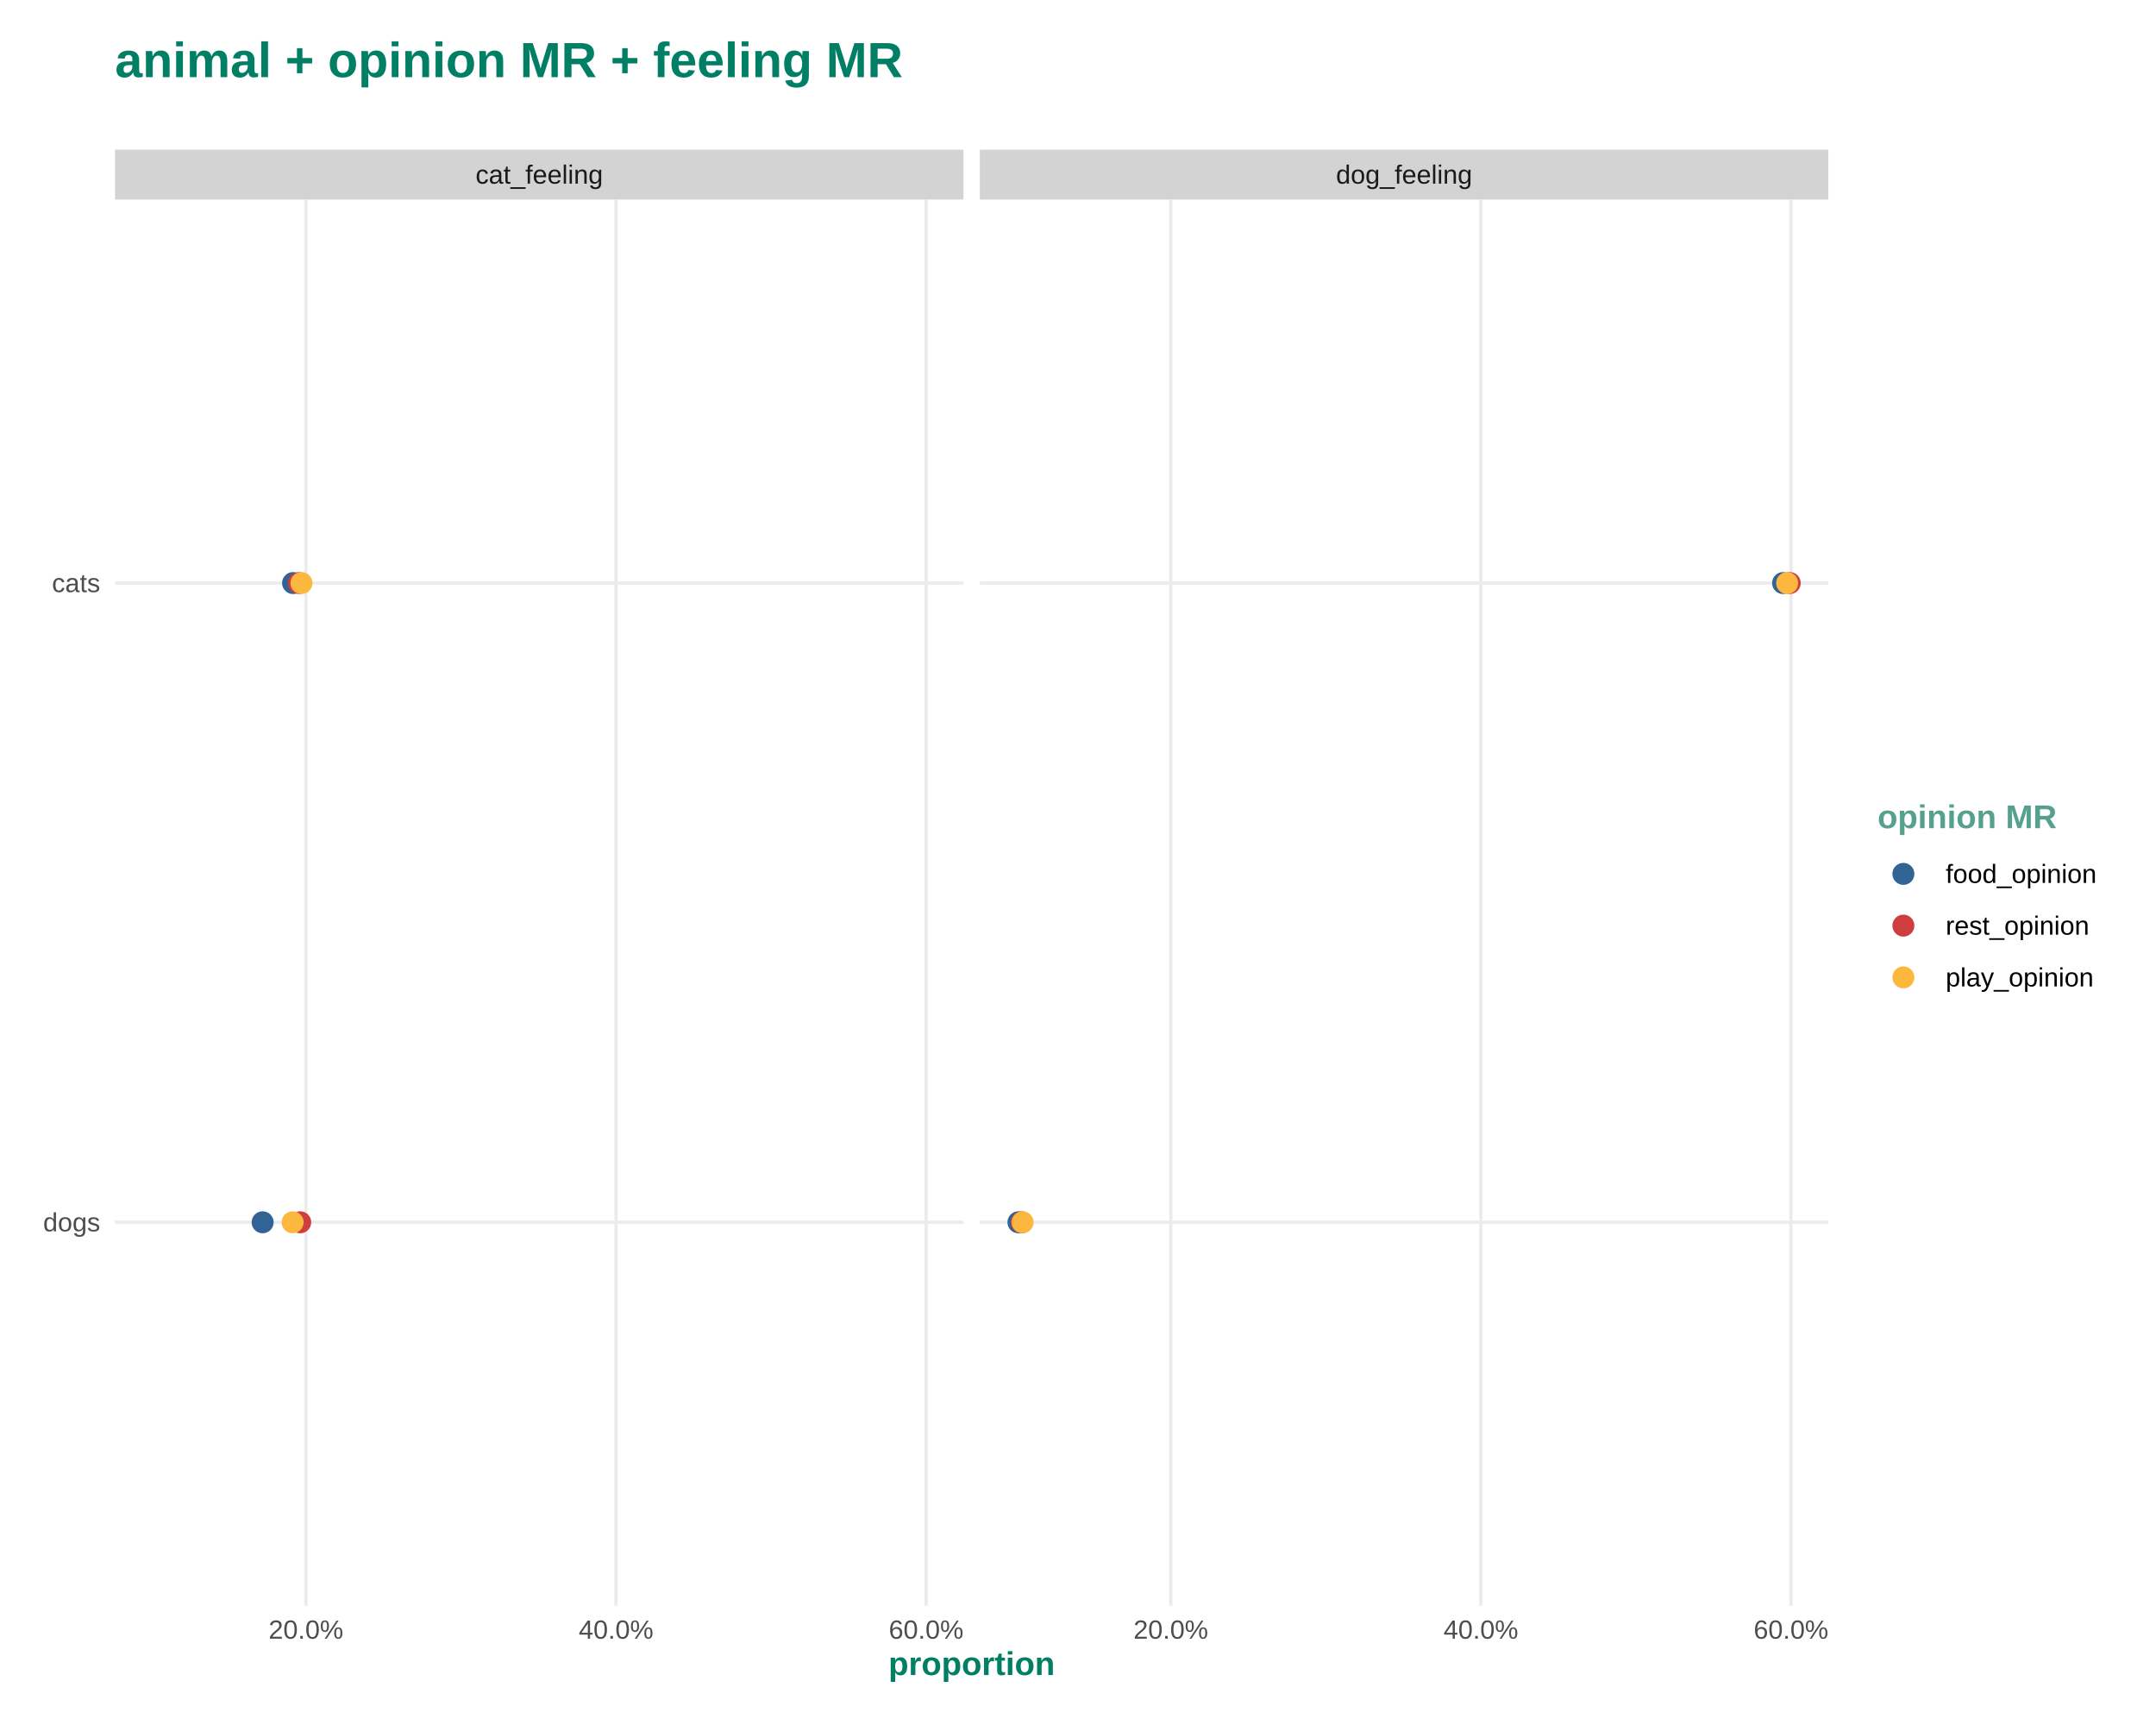
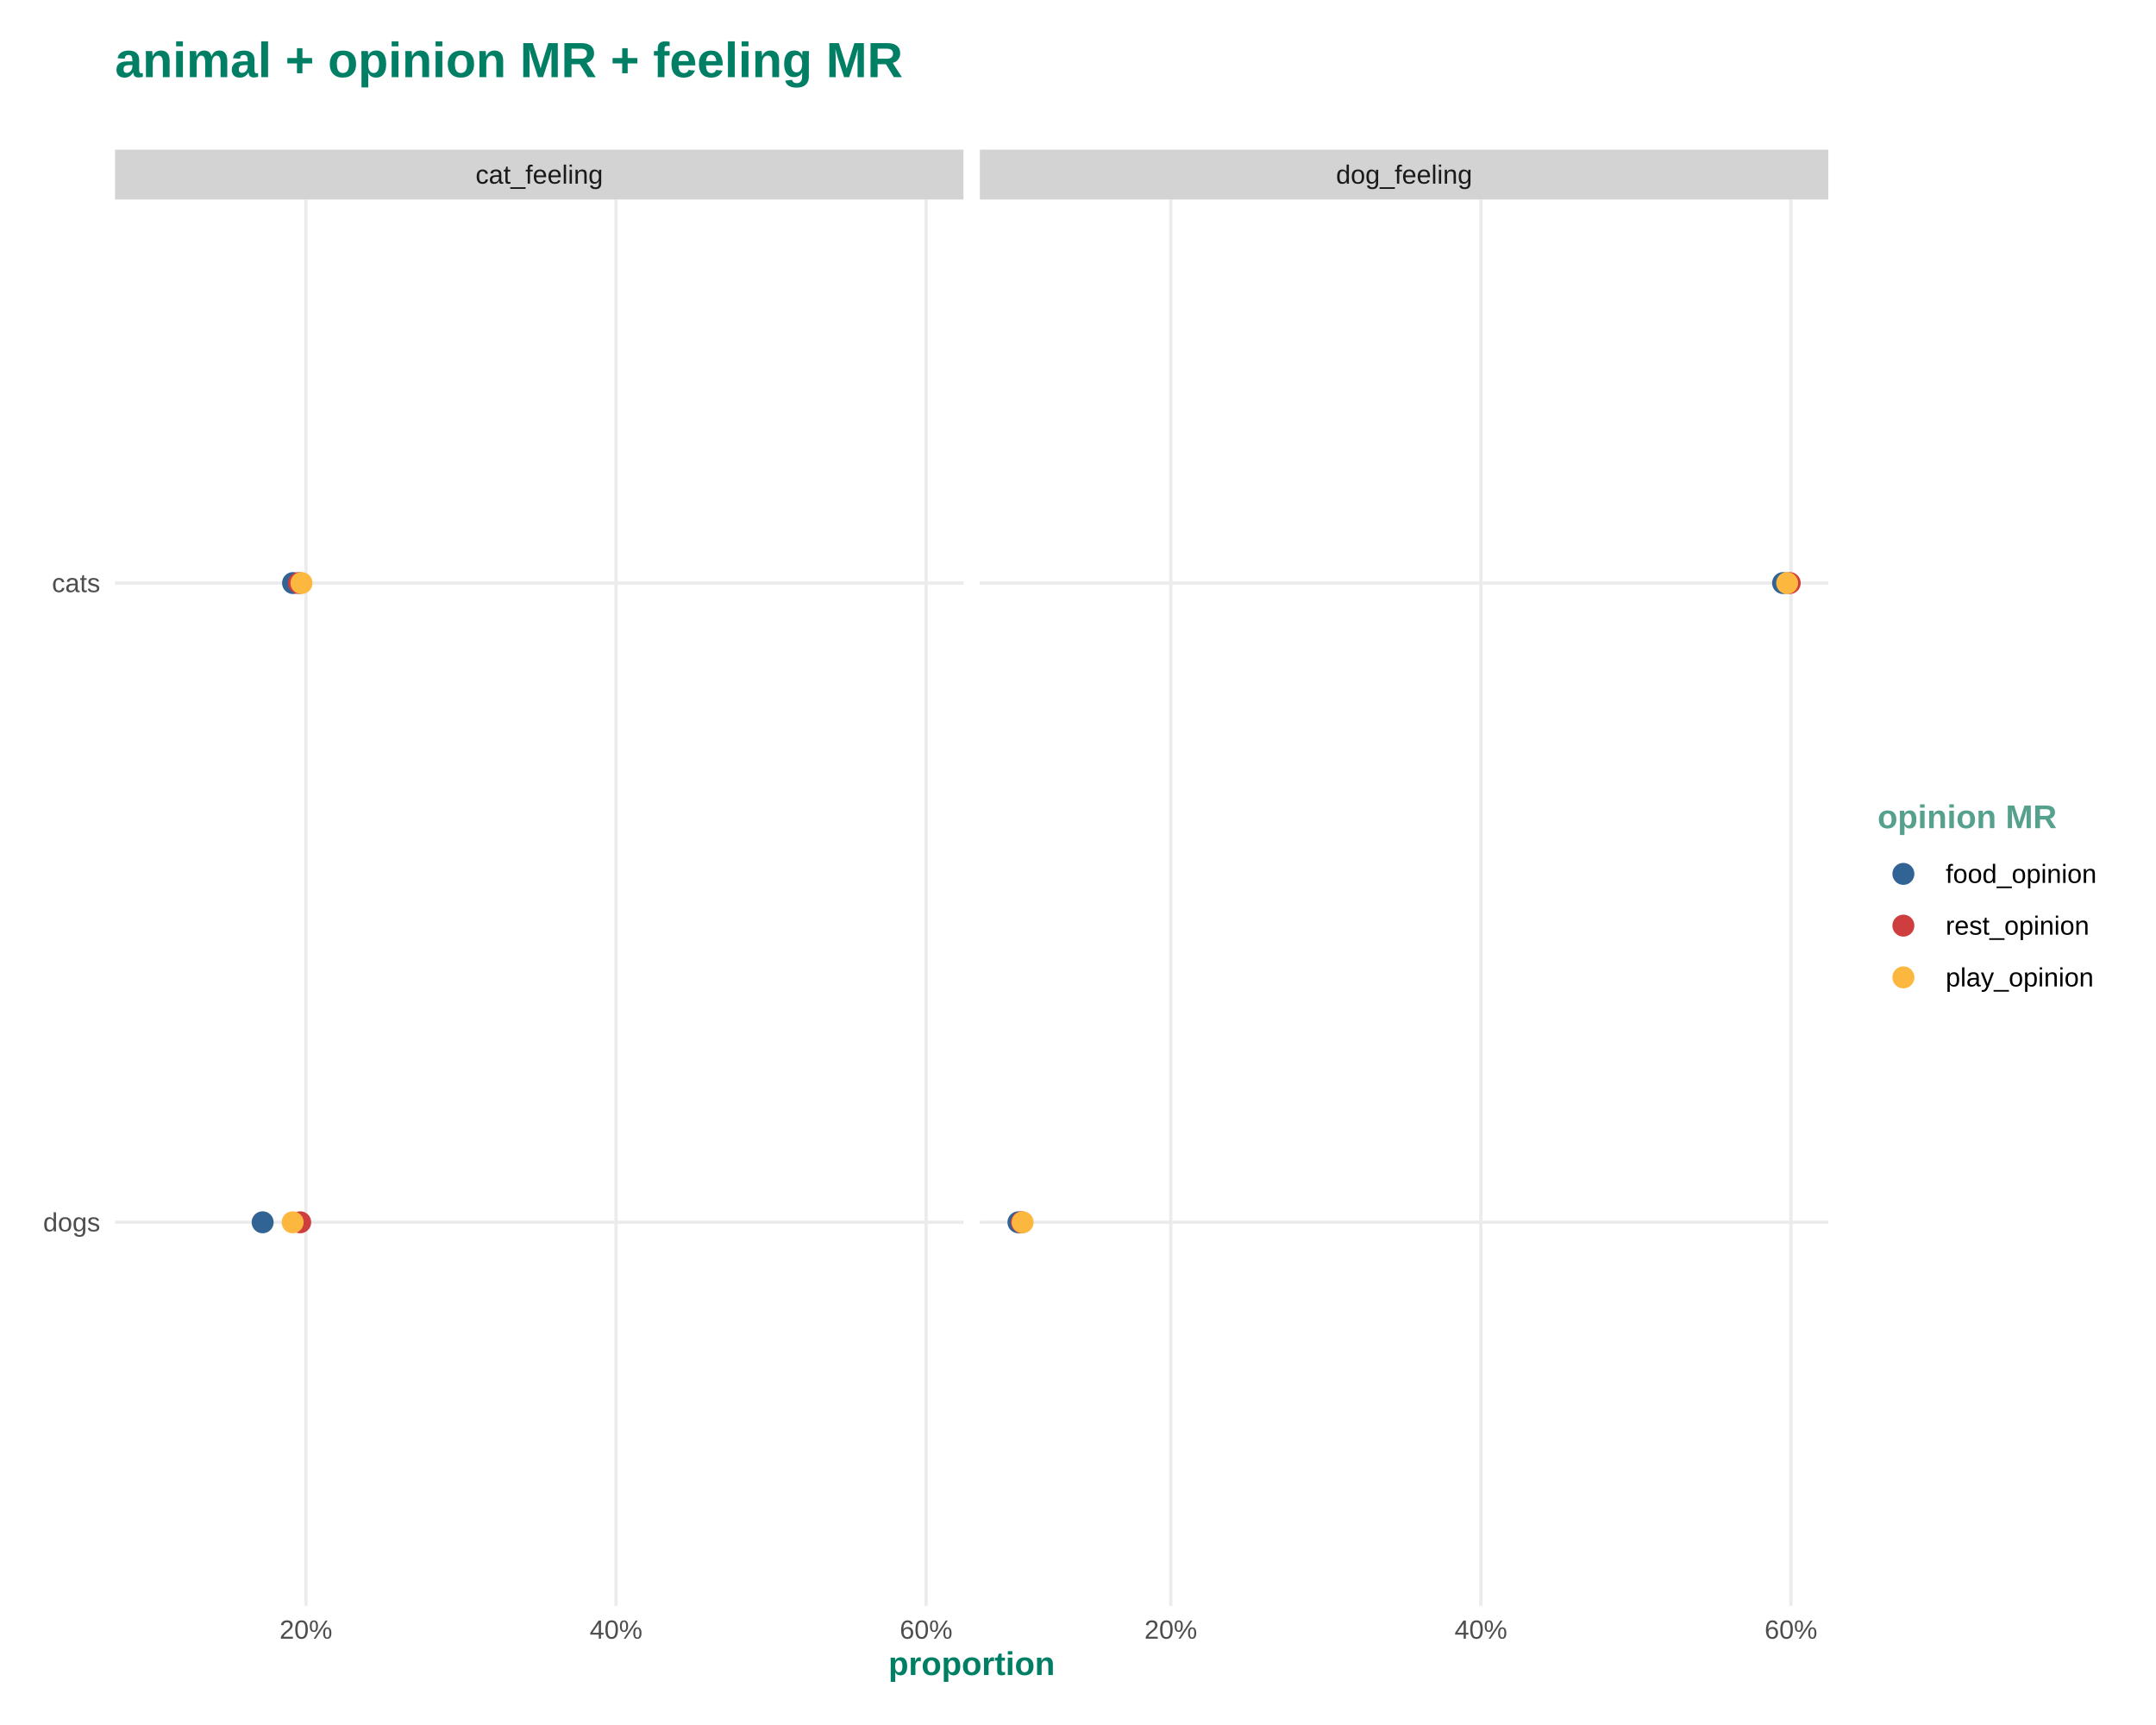
<svg xmlns="http://www.w3.org/2000/svg" viewBox="0 0 720.00 576.00">
  <defs>
    <style type="text/css">
    line, polyline, polygon, path, rect, circle {
      fill: none;
      stroke: #000000;
      stroke-linecap: round;
      stroke-linejoin: round;
      stroke-miterlimit: 10.00;
    }
  </style>
  </defs>
  <rect width="100%" height="100%" style="stroke: none; fill: #FFFFFF;" />
  <defs>
    <clipPath id="cpMzguNDF8MzIxLjc1fDUzNi4yMXw2Ni42Mw==">
      <rect x="38.41" y="66.63" width="283.34" height="469.58" />
    </clipPath>
  </defs>
  <polyline points="38.41,408.14 321.75,408.14 " style="stroke-width: 1.07; stroke: #EBEBEB; stroke-linecap: butt;" clip-path="url(#cpMzguNDF8MzIxLjc1fDUzNi4yMXw2Ni42Mw==)" />
  <polyline points="38.41,194.69 321.75,194.69 " style="stroke-width: 1.07; stroke: #EBEBEB; stroke-linecap: butt;" clip-path="url(#cpMzguNDF8MzIxLjc1fDUzNi4yMXw2Ni42Mw==)" />
  <polyline points="102.17,536.21 102.17,66.63 " style="stroke-width: 1.07; stroke: #EBEBEB; stroke-linecap: butt;" clip-path="url(#cpMzguNDF8MzIxLjc1fDUzNi4yMXw2Ni42Mw==)" />
  <polyline points="205.72,536.21 205.72,66.63 " style="stroke-width: 1.07; stroke: #EBEBEB; stroke-linecap: butt;" clip-path="url(#cpMzguNDF8MzIxLjc1fDUzNi4yMXw2Ni42Mw==)" />
  <polyline points="309.28,536.21 309.28,66.63 " style="stroke-width: 1.07; stroke: #EBEBEB; stroke-linecap: butt;" clip-path="url(#cpMzguNDF8MzIxLjc1fDUzNi4yMXw2Ni42Mw==)" />
  <circle cx="97.87" cy="194.69" r="2.49pt" style="stroke-width: 0.71; stroke: #316395; fill: #316395;" clip-path="url(#cpMzguNDF8MzIxLjc1fDUzNi4yMXw2Ni42Mw==)" />
  <circle cx="87.71" cy="408.14" r="2.49pt" style="stroke-width: 0.71; stroke: #316395; fill: #316395;" clip-path="url(#cpMzguNDF8MzIxLjc1fDUzNi4yMXw2Ni42Mw==)" />
  <circle cx="99.81" cy="194.69" r="2.49pt" style="stroke-width: 0.71; stroke: #CF3E3E; fill: #CF3E3E;" clip-path="url(#cpMzguNDF8MzIxLjc1fDUzNi4yMXw2Ni42Mw==)" />
  <circle cx="100.26" cy="408.14" r="2.49pt" style="stroke-width: 0.71; stroke: #CF3E3E; fill: #CF3E3E;" clip-path="url(#cpMzguNDF8MzIxLjc1fDUzNi4yMXw2Ni42Mw==)" />
  <circle cx="100.68" cy="194.69" r="2.49pt" style="stroke-width: 0.71; stroke: #FCB73E; fill: #FCB73E;" clip-path="url(#cpMzguNDF8MzIxLjc1fDUzNi4yMXw2Ni42Mw==)" />
  <circle cx="97.73" cy="408.14" r="2.49pt" style="stroke-width: 0.71; stroke: #FCB73E; fill: #FCB73E;" clip-path="url(#cpMzguNDF8MzIxLjc1fDUzNi4yMXw2Ni42Mw==)" />
  <defs>
    <clipPath id="cpMC4wMHw3MjAuMDB8NTc2LjAwfDAuMDA=">
      <rect x="0.00" y="0.00" width="720.00" height="576.00" />
    </clipPath>
  </defs>
  <defs>
    <clipPath id="cpMzI3LjIzfDYxMC41Nnw1MzYuMjF8NjYuNjM=">
      <rect x="327.23" y="66.63" width="283.34" height="469.58" />
    </clipPath>
  </defs>
  <polyline points="327.23,408.14 610.56,408.14 " style="stroke-width: 1.07; stroke: #EBEBEB; stroke-linecap: butt;" clip-path="url(#cpMzI3LjIzfDYxMC41Nnw1MzYuMjF8NjYuNjM=)" />
  <polyline points="327.23,194.69 610.56,194.69 " style="stroke-width: 1.07; stroke: #EBEBEB; stroke-linecap: butt;" clip-path="url(#cpMzI3LjIzfDYxMC41Nnw1MzYuMjF8NjYuNjM=)" />
  <polyline points="390.99,536.21 390.99,66.63 " style="stroke-width: 1.07; stroke: #EBEBEB; stroke-linecap: butt;" clip-path="url(#cpMzI3LjIzfDYxMC41Nnw1MzYuMjF8NjYuNjM=)" />
  <polyline points="494.54,536.21 494.54,66.63 " style="stroke-width: 1.07; stroke: #EBEBEB; stroke-linecap: butt;" clip-path="url(#cpMzI3LjIzfDYxMC41Nnw1MzYuMjF8NjYuNjM=)" />
  <polyline points="598.10,536.21 598.10,66.63 " style="stroke-width: 1.07; stroke: #EBEBEB; stroke-linecap: butt;" clip-path="url(#cpMzI3LjIzfDYxMC41Nnw1MzYuMjF8NjYuNjM=)" />
  <circle cx="595.47" cy="194.69" r="2.49pt" style="stroke-width: 0.71; stroke: #316395; fill: #316395;" clip-path="url(#cpMzI3LjIzfDYxMC41Nnw1MzYuMjF8NjYuNjM=)" />
  <circle cx="340.11" cy="408.14" r="2.49pt" style="stroke-width: 0.71; stroke: #316395; fill: #316395;" clip-path="url(#cpMzI3LjIzfDYxMC41Nnw1MzYuMjF8NjYuNjM=)" />
  <circle cx="597.68" cy="194.69" r="2.49pt" style="stroke-width: 0.71; stroke: #CF3E3E; fill: #CF3E3E;" clip-path="url(#cpMzI3LjIzfDYxMC41Nnw1MzYuMjF8NjYuNjM=)" />
  <circle cx="341.18" cy="408.14" r="2.49pt" style="stroke-width: 0.71; stroke: #CF3E3E; fill: #CF3E3E;" clip-path="url(#cpMzI3LjIzfDYxMC41Nnw1MzYuMjF8NjYuNjM=)" />
  <circle cx="596.82" cy="194.69" r="2.49pt" style="stroke-width: 0.71; stroke: #FCB73E; fill: #FCB73E;" clip-path="url(#cpMzI3LjIzfDYxMC41Nnw1MzYuMjF8NjYuNjM=)" />
  <circle cx="341.50" cy="408.14" r="2.49pt" style="stroke-width: 0.71; stroke: #FCB73E; fill: #FCB73E;" clip-path="url(#cpMzI3LjIzfDYxMC41Nnw1MzYuMjF8NjYuNjM=)" />
  <defs>
    <clipPath id="cpMC4wMHw3MjAuMDB8NTc2LjAwfDAuMDA=">
      <rect x="0.00" y="0.00" width="720.00" height="576.00" />
    </clipPath>
  </defs>
  <defs>
    <clipPath id="cpMzguNDF8MzIxLjc1fDY2LjYzfDQ5Ljk4">
      <rect x="38.41" y="49.98" width="283.34" height="16.64" />
    </clipPath>
  </defs>
  <rect x="38.41" y="49.98" width="283.34" height="16.64" style="stroke-width: 1.07; stroke: none; fill: #D3D3D3;" clip-path="url(#cpMzguNDF8MzIxLjc1fDY2LjYzfDQ5Ljk4)" />
  <g clip-path="url(#cpMzguNDF8MzIxLjc1fDY2LjYzfDQ5Ljk4)">
    <text x="158.81" y="61.33" style="font-size: 8.80px; fill: #1A1A1A; font-family: Liberation Sans;" textLength="42.53px" lengthAdjust="spacingAndGlyphs">cat_feeling</text>
  </g>
  <defs>
    <clipPath id="cpMC4wMHw3MjAuMDB8NTc2LjAwfDAuMDA=">
      <rect x="0.00" y="0.00" width="720.00" height="576.00" />
    </clipPath>
  </defs>
  <defs>
    <clipPath id="cpMzI3LjIzfDYxMC41Nnw2Ni42M3w0OS45OA==">
      <rect x="327.23" y="49.98" width="283.34" height="16.64" />
    </clipPath>
  </defs>
  <rect x="327.23" y="49.98" width="283.34" height="16.64" style="stroke-width: 1.07; stroke: none; fill: #D3D3D3;" clip-path="url(#cpMzI3LjIzfDYxMC41Nnw2Ni42M3w0OS45OA==)" />
  <g clip-path="url(#cpMzI3LjIzfDYxMC41Nnw2Ni42M3w0OS45OA==)">
    <text x="446.16" y="61.33" style="font-size: 8.80px; fill: #1A1A1A; font-family: Liberation Sans;" textLength="45.47px" lengthAdjust="spacingAndGlyphs">dog_feeling</text>
  </g>
  <defs>
    <clipPath id="cpMC4wMHw3MjAuMDB8NTc2LjAwfDAuMDA=">
      <rect x="0.00" y="0.00" width="720.00" height="576.00" />
    </clipPath>
  </defs>
  <g clip-path="url(#cpMC4wMHw3MjAuMDB8NTc2LjAwfDAuMDA=)">
-     <text x="89.70" y="547.19" style="font-size: 8.80px; fill: #4D4D4D; font-family: Liberation Sans;" textLength="24.94px" lengthAdjust="spacingAndGlyphs">20.0%</text>
+     <text x="93.36" y="547.19" style="font-size: 8.80px; fill: #4D4D4D; font-family: Liberation Sans;" textLength="17.61px" lengthAdjust="spacingAndGlyphs">20%</text>
  </g>
  <g clip-path="url(#cpMC4wMHw3MjAuMDB8NTc2LjAwfDAuMDA=)">
-     <text x="193.26" y="547.19" style="font-size: 8.80px; fill: #4D4D4D; font-family: Liberation Sans;" textLength="24.94px" lengthAdjust="spacingAndGlyphs">40.0%</text>
+     <text x="196.92" y="547.19" style="font-size: 8.80px; fill: #4D4D4D; font-family: Liberation Sans;" textLength="17.61px" lengthAdjust="spacingAndGlyphs">40%</text>
  </g>
  <g clip-path="url(#cpMC4wMHw3MjAuMDB8NTc2LjAwfDAuMDA=)">
-     <text x="296.81" y="547.19" style="font-size: 8.80px; fill: #4D4D4D; font-family: Liberation Sans;" textLength="24.94px" lengthAdjust="spacingAndGlyphs">60.0%</text>
+     <text x="300.47" y="547.19" style="font-size: 8.80px; fill: #4D4D4D; font-family: Liberation Sans;" textLength="17.61px" lengthAdjust="spacingAndGlyphs">60%</text>
  </g>
  <g clip-path="url(#cpMC4wMHw3MjAuMDB8NTc2LjAwfDAuMDA=)">
-     <text x="378.52" y="547.19" style="font-size: 8.80px; fill: #4D4D4D; font-family: Liberation Sans;" textLength="24.94px" lengthAdjust="spacingAndGlyphs">20.0%</text>
+     <text x="382.18" y="547.19" style="font-size: 8.80px; fill: #4D4D4D; font-family: Liberation Sans;" textLength="17.61px" lengthAdjust="spacingAndGlyphs">20%</text>
  </g>
  <g clip-path="url(#cpMC4wMHw3MjAuMDB8NTc2LjAwfDAuMDA=)">
-     <text x="482.07" y="547.19" style="font-size: 8.80px; fill: #4D4D4D; font-family: Liberation Sans;" textLength="24.94px" lengthAdjust="spacingAndGlyphs">40.0%</text>
+     <text x="485.74" y="547.19" style="font-size: 8.80px; fill: #4D4D4D; font-family: Liberation Sans;" textLength="17.61px" lengthAdjust="spacingAndGlyphs">40%</text>
  </g>
  <g clip-path="url(#cpMC4wMHw3MjAuMDB8NTc2LjAwfDAuMDA=)">
-     <text x="585.63" y="547.19" style="font-size: 8.80px; fill: #4D4D4D; font-family: Liberation Sans;" textLength="24.94px" lengthAdjust="spacingAndGlyphs">60.0%</text>
+     <text x="589.29" y="547.19" style="font-size: 8.80px; fill: #4D4D4D; font-family: Liberation Sans;" textLength="17.61px" lengthAdjust="spacingAndGlyphs">60%</text>
  </g>
  <g clip-path="url(#cpMC4wMHw3MjAuMDB8NTc2LjAwfDAuMDA=)">
    <text x="14.40" y="411.17" style="font-size: 8.80px; fill: #4D4D4D; font-family: Liberation Sans;" textLength="19.08px" lengthAdjust="spacingAndGlyphs">dogs</text>
  </g>
  <g clip-path="url(#cpMC4wMHw3MjAuMDB8NTc2LjAwfDAuMDA=)">
    <text x="17.34" y="197.72" style="font-size: 8.80px; fill: #4D4D4D; font-family: Liberation Sans;" textLength="16.14px" lengthAdjust="spacingAndGlyphs">cats</text>
  </g>
  <g clip-path="url(#cpMC4wMHw3MjAuMDB8NTc2LjAwfDAuMDA=)">
    <text x="296.69" y="559.32" style="font-size: 11.00px; font-weight: bold; fill: #007F65; font-family: Liberation Sans;" textLength="55.59px" lengthAdjust="spacingAndGlyphs">proportion</text>
  </g>
  <g clip-path="url(#cpMC4wMHw3MjAuMDB8NTc2LjAwfDAuMDA=)">
    <text x="627.00" y="276.54" style="font-size: 11.00px; font-weight: bold; fill: #56A08E; font-family: Liberation Sans;" textLength="59.88px" lengthAdjust="spacingAndGlyphs">opinion MR</text>
  </g>
  <circle cx="635.64" cy="291.80" r="2.49pt" style="stroke-width: 0.71; stroke: #316395; fill: #316395;" clip-path="url(#cpMC4wMHw3MjAuMDB8NTc2LjAwfDAuMDA=)" />
  <circle cx="635.64" cy="309.08" r="2.49pt" style="stroke-width: 0.71; stroke: #CF3E3E; fill: #CF3E3E;" clip-path="url(#cpMC4wMHw3MjAuMDB8NTc2LjAwfDAuMDA=)" />
  <circle cx="635.64" cy="326.36" r="2.49pt" style="stroke-width: 0.71; stroke: #FCB73E; fill: #FCB73E;" clip-path="url(#cpMC4wMHw3MjAuMDB8NTc2LjAwfDAuMDA=)" />
  <g clip-path="url(#cpMC4wMHw3MjAuMDB8NTc2LjAwfDAuMDA=)">
    <text x="649.76" y="294.82" style="font-size: 8.80px; font-family: Liberation Sans;" textLength="50.36px" lengthAdjust="spacingAndGlyphs">food_opinion</text>
  </g>
  <g clip-path="url(#cpMC4wMHw3MjAuMDB8NTc2LjAwfDAuMDA=)">
    <text x="649.76" y="312.10" style="font-size: 8.80px; font-family: Liberation Sans;" textLength="47.91px" lengthAdjust="spacingAndGlyphs">rest_opinion</text>
  </g>
  <g clip-path="url(#cpMC4wMHw3MjAuMDB8NTc2LjAwfDAuMDA=)">
    <text x="649.76" y="329.38" style="font-size: 8.80px; font-family: Liberation Sans;" textLength="49.39px" lengthAdjust="spacingAndGlyphs">play_opinion</text>
  </g>
  <g clip-path="url(#cpMC4wMHw3MjAuMDB8NTc2LjAwfDAuMDA=)">
    <text x="38.41" y="25.76" style="font-size: 16.50px; font-weight: bold; fill: #007F65; font-family: Liberation Sans;" textLength="263.05px" lengthAdjust="spacingAndGlyphs">animal + opinion MR + feeling MR</text>
  </g>
</svg>
